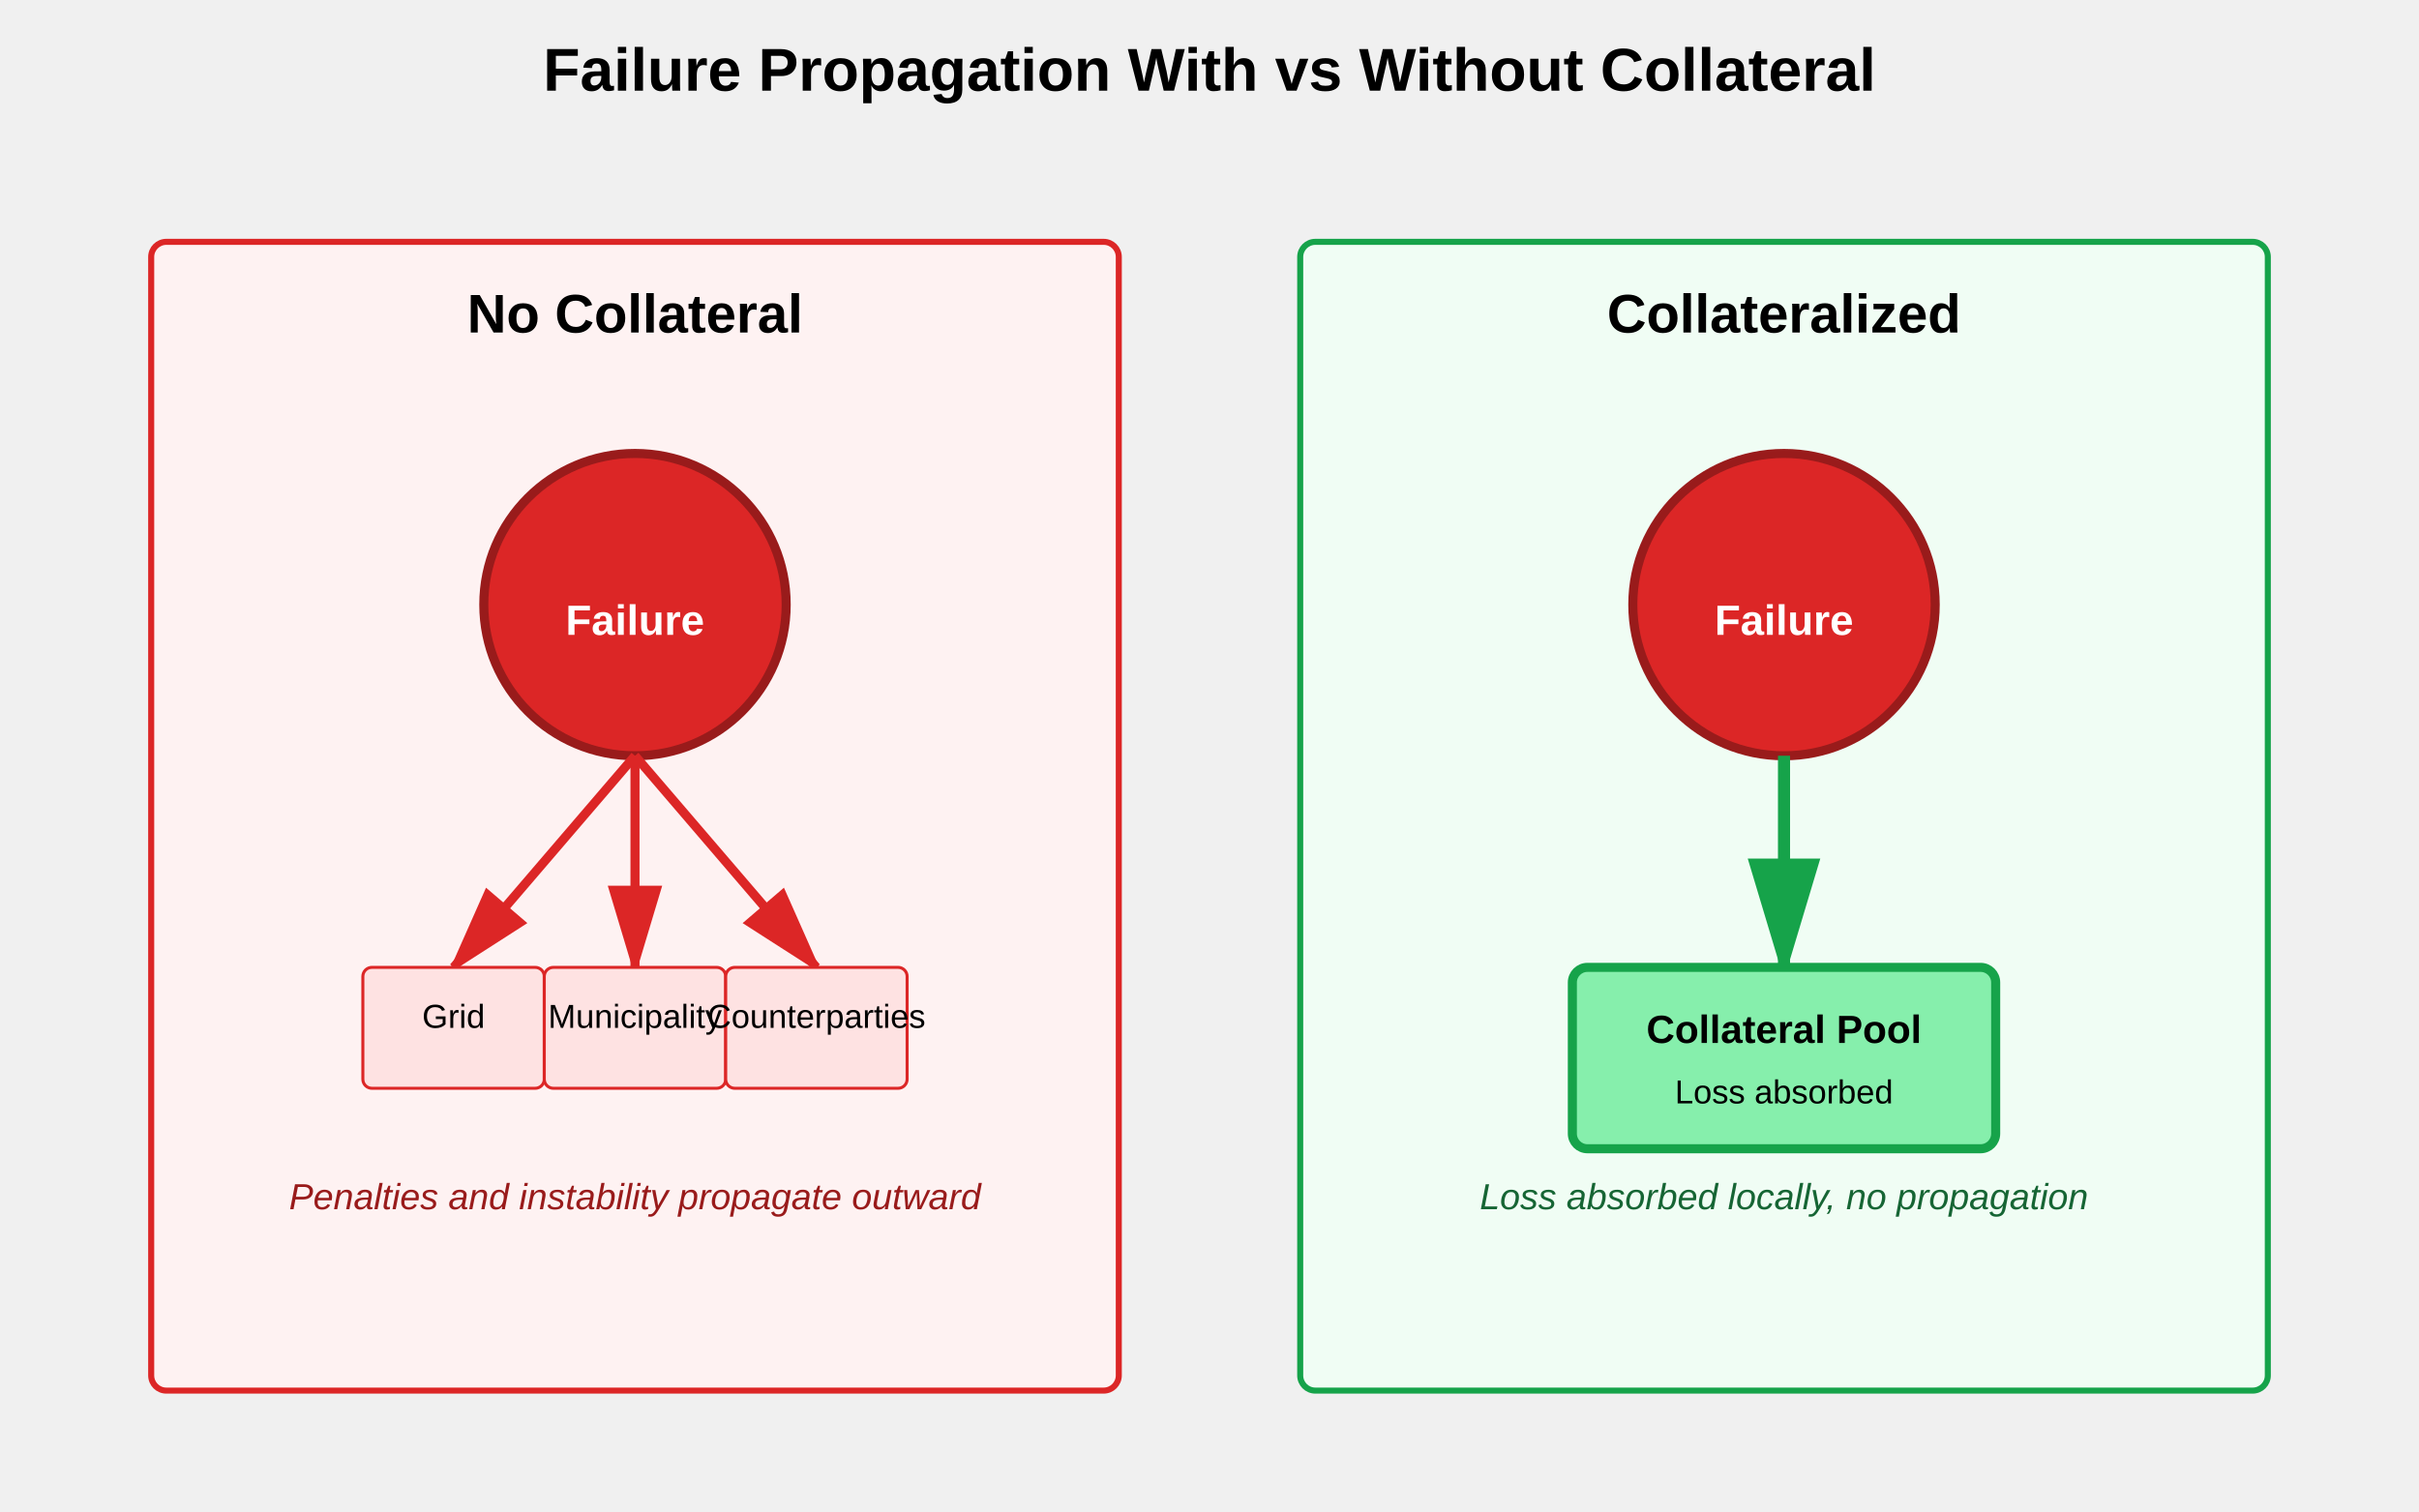
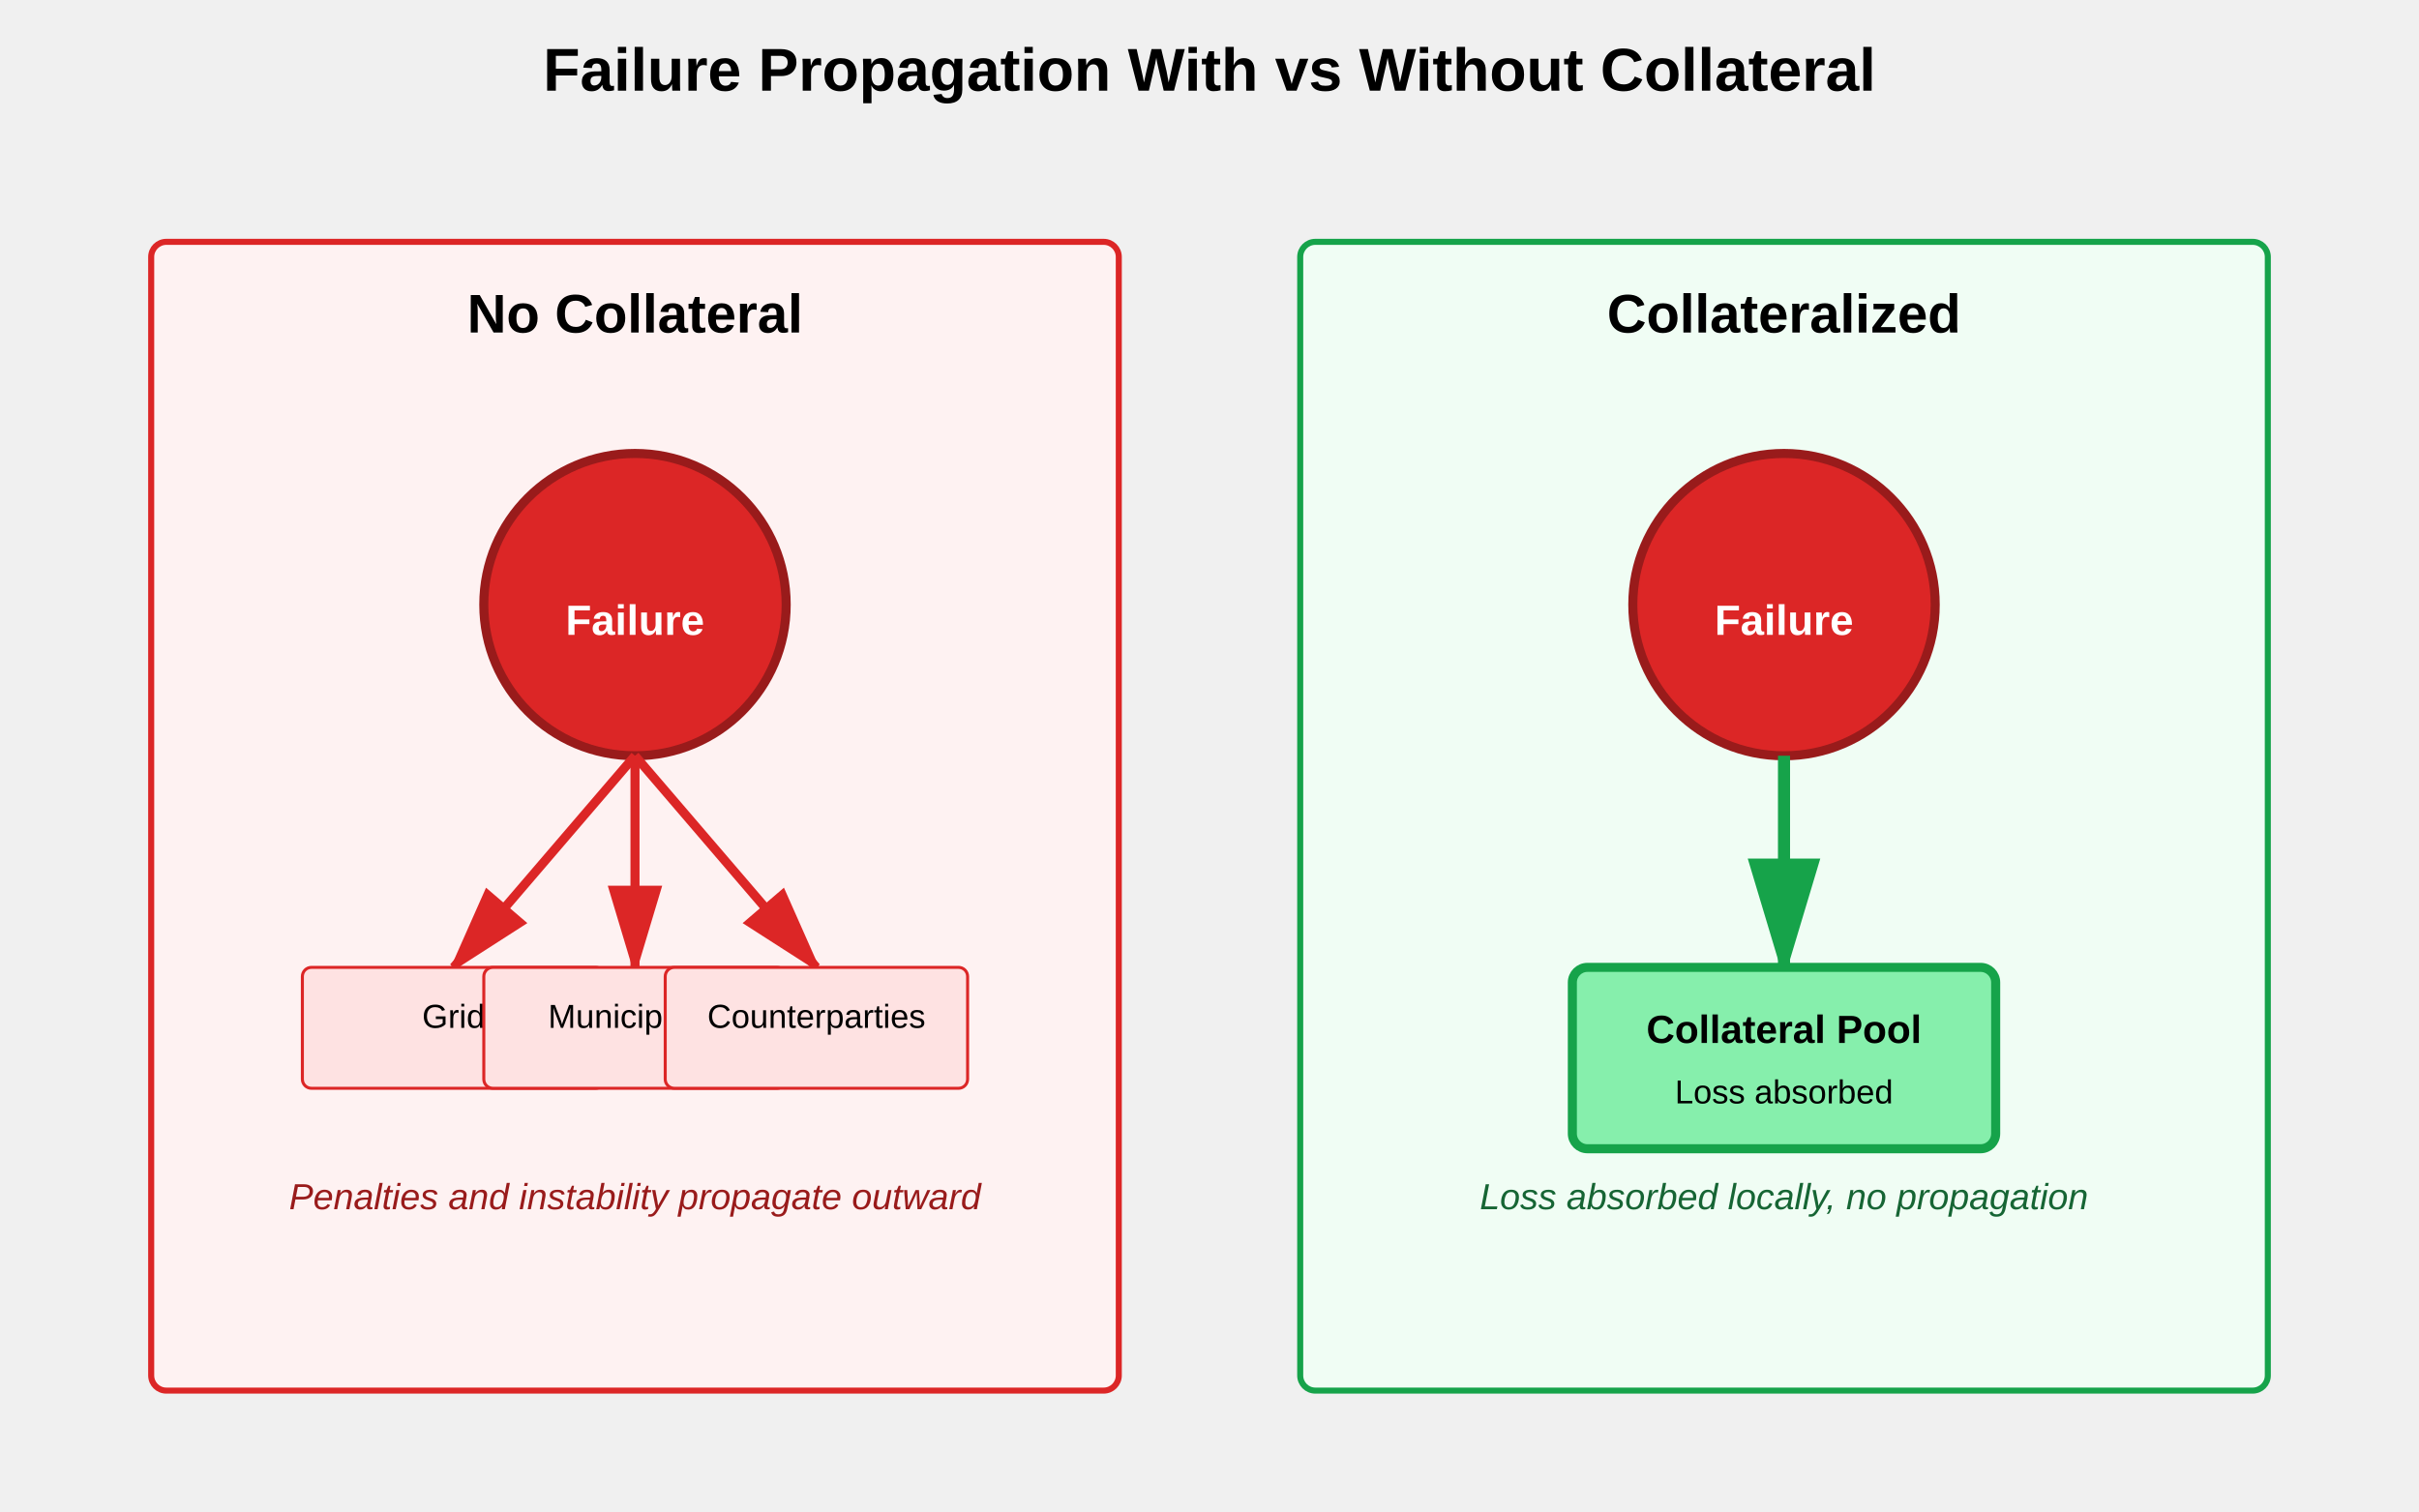
<svg xmlns="http://www.w3.org/2000/svg" viewBox="0 0 800 500" style="background-color: #ffffff;">
  <text x="400" y="30" text-anchor="middle" font-family="Arial, sans-serif" font-size="20" font-weight="bold">Failure Propagation With vs Without Collateral</text>
  <rect x="50" y="80" width="320" height="380" fill="#fef2f2" stroke="#dc2626" stroke-width="2" rx="5" />
  <text x="210" y="110" text-anchor="middle" font-family="Arial, sans-serif" font-size="18" font-weight="bold">No Collateral</text>
  <circle cx="210" cy="200" r="50" fill="#dc2626" stroke="#991b1b" stroke-width="3" />
  <text x="210" y="210" text-anchor="middle" font-family="Arial, sans-serif" font-size="14" font-weight="bold" fill="white">Failure</text>
  <path d="M 210 250 L 150 320" stroke="#dc2626" stroke-width="3" fill="none" marker-end="url(#arrowhead-red)" />
-   <rect x="120" y="320" width="60" height="40" fill="#fee2e2" stroke="#dc2626" stroke-width="1" rx="3" />
+   <rect x="100" y="320" width="100" height="40" fill="#fee2e2" stroke="#dc2626" stroke-width="1" rx="3" />
  <text x="150" y="340" text-anchor="middle" font-family="Arial, sans-serif" font-size="11">Grid</text>
  <path d="M 210 250 L 210 320" stroke="#dc2626" stroke-width="3" fill="none" marker-end="url(#arrowhead-red)" />
-   <rect x="180" y="320" width="60" height="40" fill="#fee2e2" stroke="#dc2626" stroke-width="1" rx="3" />
+   <rect x="160" y="320" width="100" height="40" fill="#fee2e2" stroke="#dc2626" stroke-width="1" rx="3" />
  <text x="210" y="340" text-anchor="middle" font-family="Arial, sans-serif" font-size="11">Municipality</text>
  <path d="M 210 250 L 270 320" stroke="#dc2626" stroke-width="3" fill="none" marker-end="url(#arrowhead-red)" />
-   <rect x="240" y="320" width="60" height="40" fill="#fee2e2" stroke="#dc2626" stroke-width="1" rx="3" />
+   <rect x="220" y="320" width="100" height="40" fill="#fee2e2" stroke="#dc2626" stroke-width="1" rx="3" />
  <text x="270" y="340" text-anchor="middle" font-family="Arial, sans-serif" font-size="11">Counterparties</text>
  <text x="210" y="400" text-anchor="middle" font-family="Arial, sans-serif" font-size="12" font-style="italic" fill="#991b1b">Penalties and instability propagate outward</text>
  <rect x="430" y="80" width="320" height="380" fill="#f0fdf4" stroke="#16a34a" stroke-width="2" rx="5" />
  <text x="590" y="110" text-anchor="middle" font-family="Arial, sans-serif" font-size="18" font-weight="bold">Collateralized</text>
  <circle cx="590" cy="200" r="50" fill="#dc2626" stroke="#991b1b" stroke-width="3" />
  <text x="590" y="210" text-anchor="middle" font-family="Arial, sans-serif" font-size="14" font-weight="bold" fill="white">Failure</text>
  <path d="M 590 250 L 590 320" stroke="#16a34a" stroke-width="4" fill="none" marker-end="url(#arrowhead-green)" />
  <rect x="520" y="320" width="140" height="60" fill="#86efac" stroke="#16a34a" stroke-width="3" rx="5" />
  <text x="590" y="345" text-anchor="middle" font-family="Arial, sans-serif" font-size="13" font-weight="bold">Collateral Pool</text>
  <text x="590" y="365" text-anchor="middle" font-family="Arial, sans-serif" font-size="11">Loss absorbed</text>
  <text x="590" y="400" text-anchor="middle" font-family="Arial, sans-serif" font-size="12" font-style="italic" fill="#166534">Loss absorbed locally, no propagation</text>
  <defs>
    <marker id="arrowhead-red" markerWidth="10" markerHeight="10" refX="9" refY="3" orient="auto">
      <polygon points="0 0, 10 3, 0 6" fill="#dc2626" />
    </marker>
    <marker id="arrowhead-green" markerWidth="10" markerHeight="10" refX="9" refY="3" orient="auto">
      <polygon points="0 0, 10 3, 0 6" fill="#16a34a" />
    </marker>
  </defs>
</svg>
